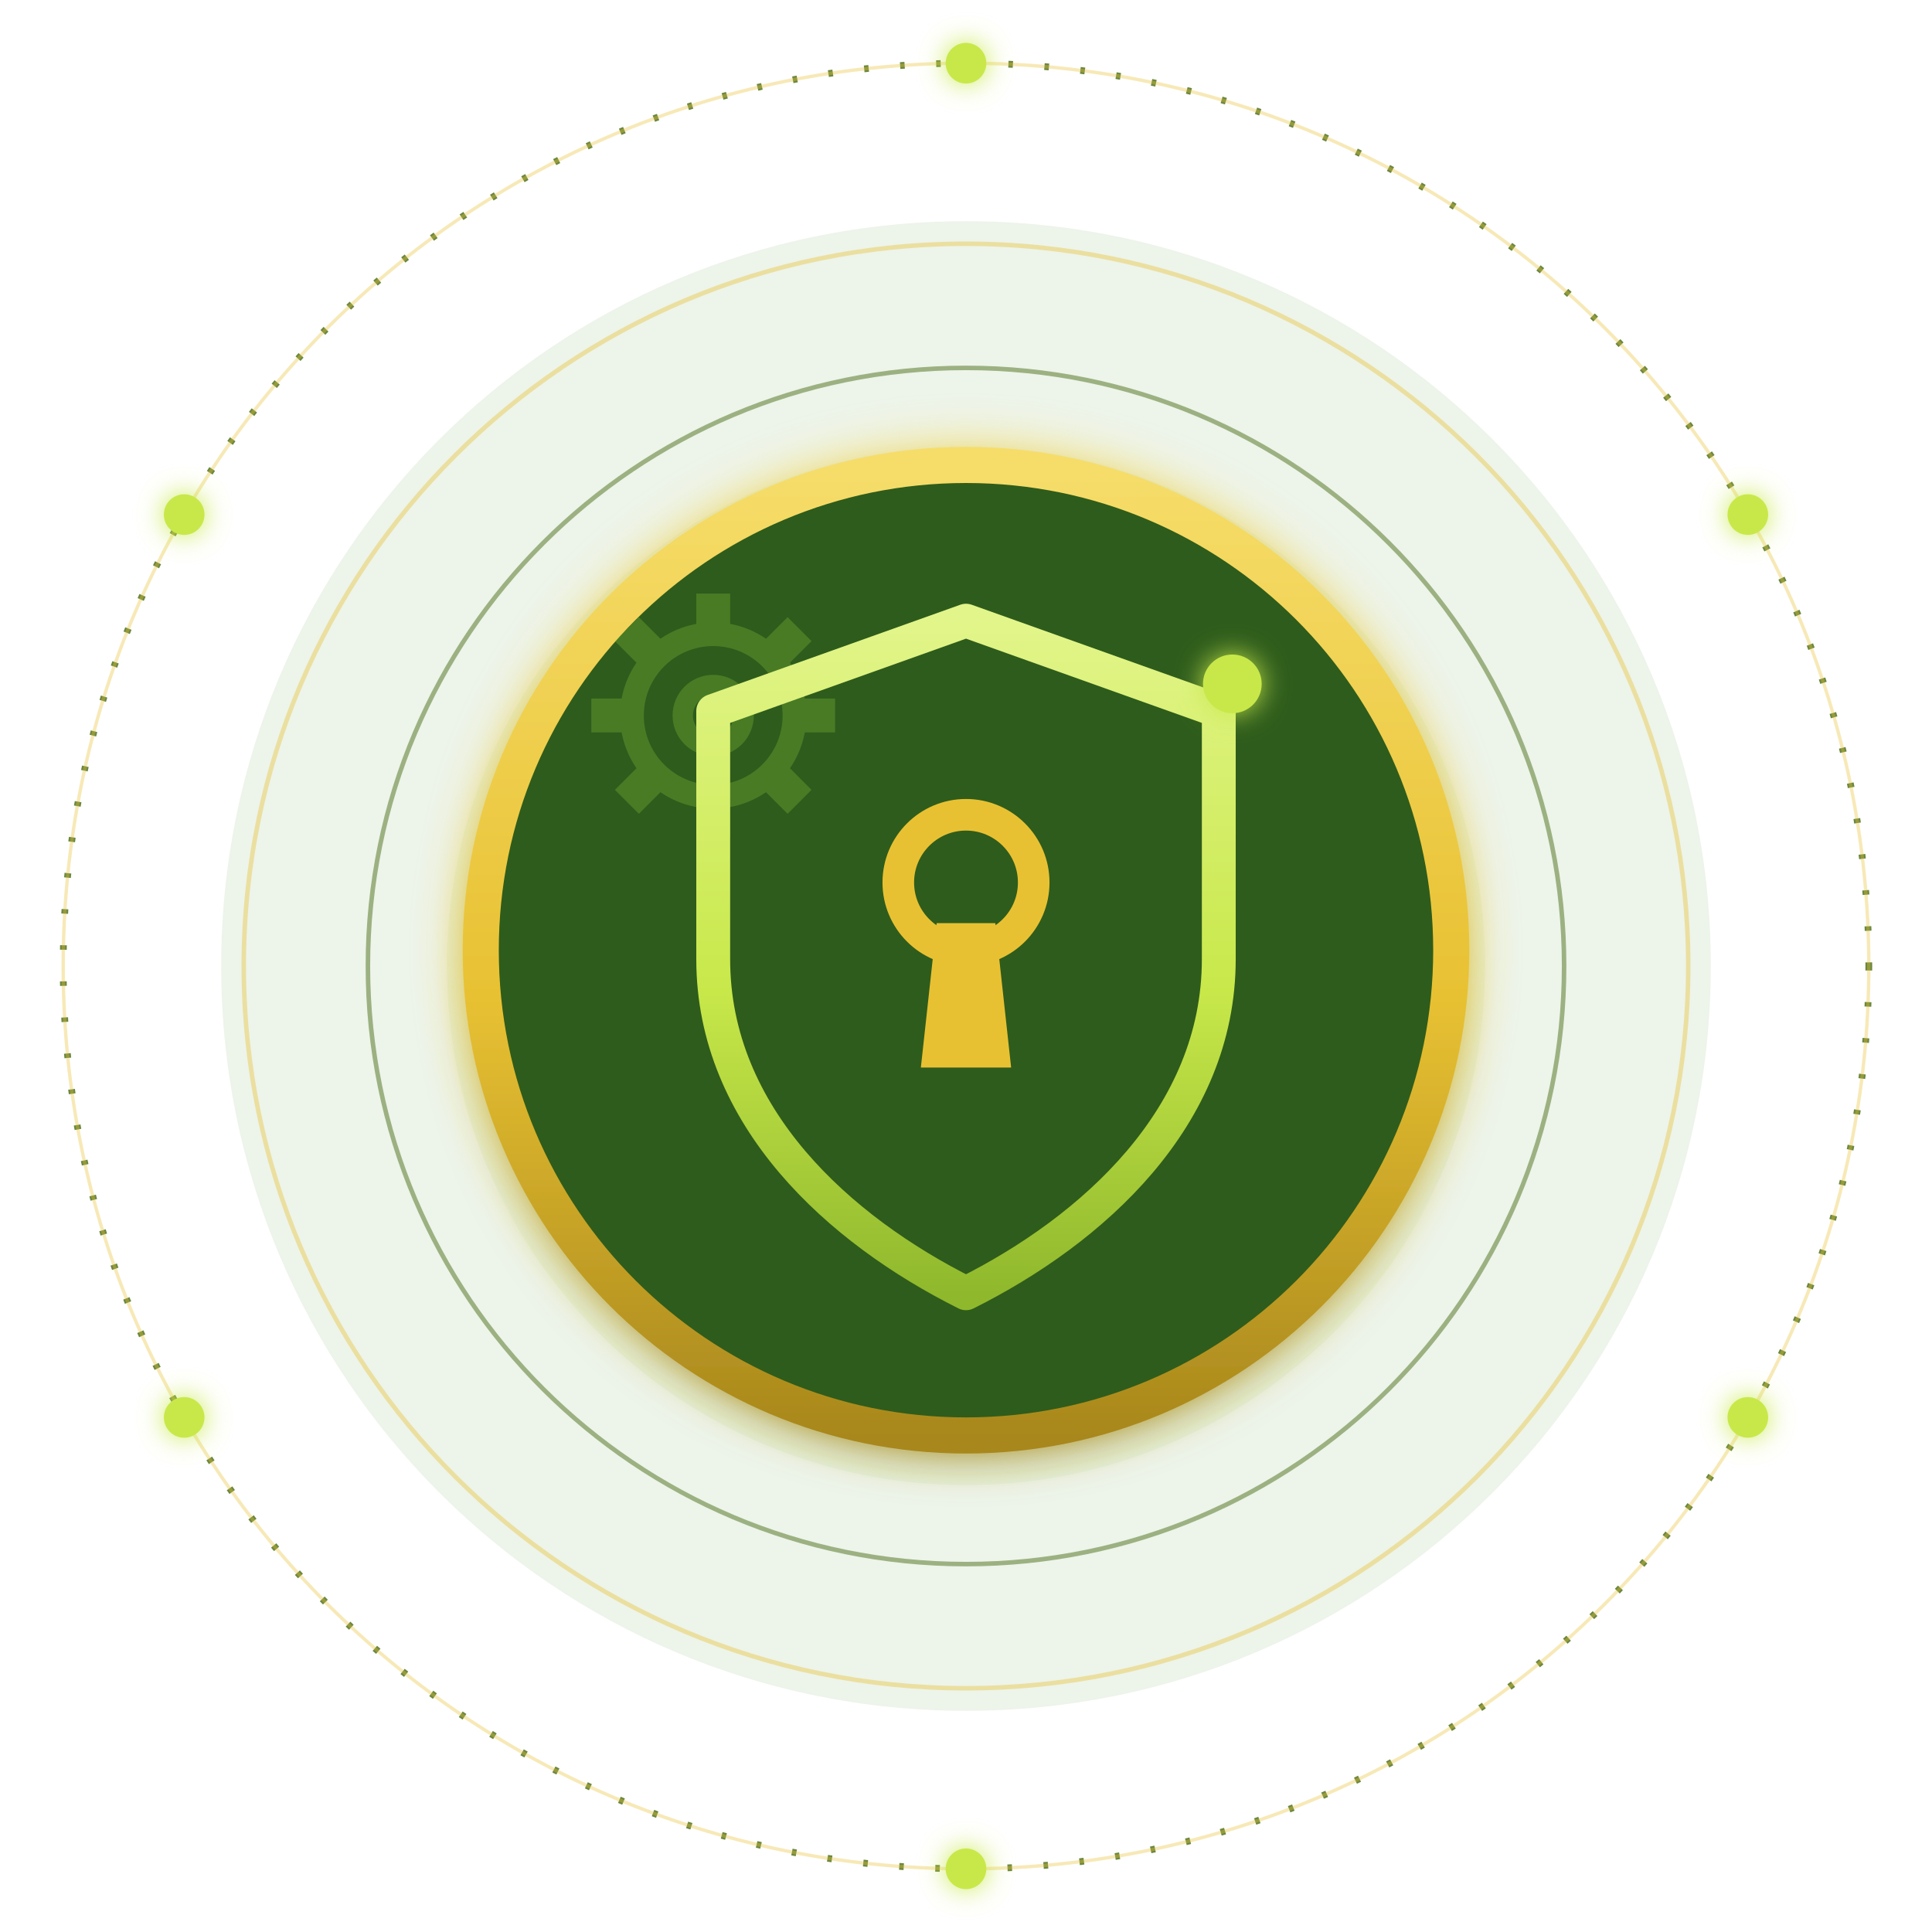
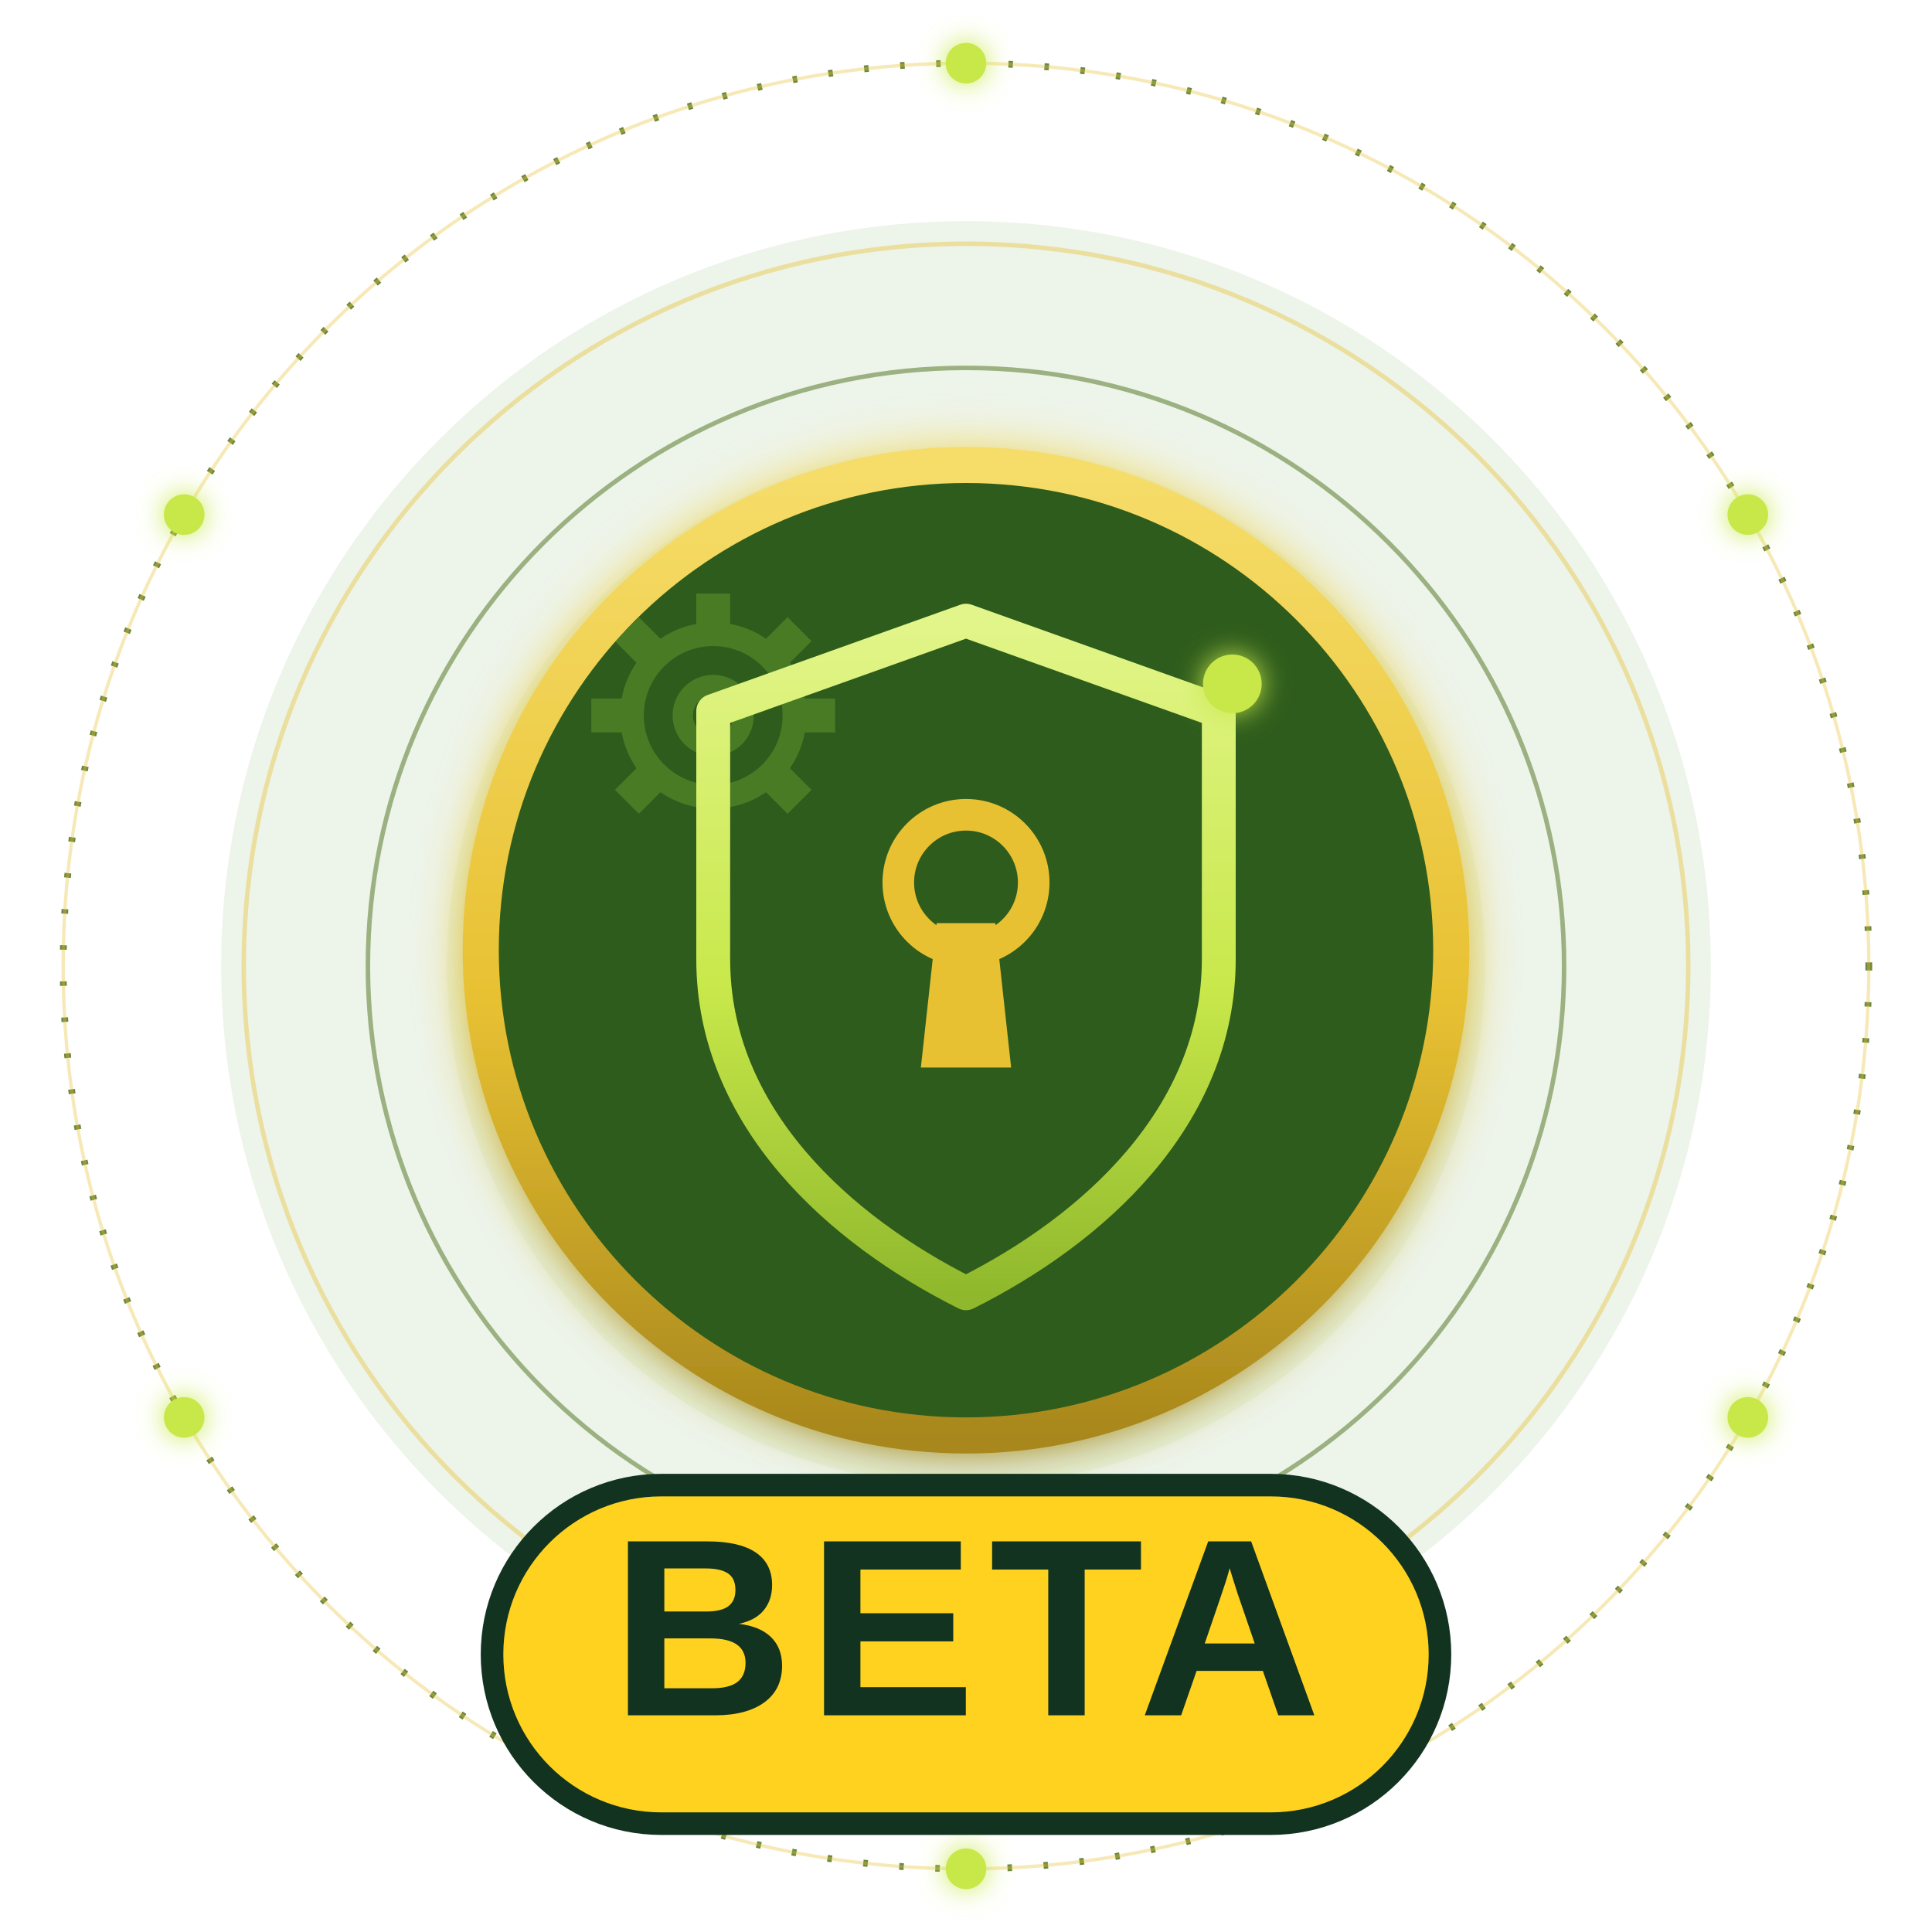
<svg xmlns="http://www.w3.org/2000/svg" width="856" height="856" viewBox="84 84 856 856">
  <defs>
    <filter id="glow" x="-150%" y="-150%" width="400%" height="400%">
      <feGaussianBlur stdDeviation="6" result="b" />
      <feMerge>
        <feMergeNode in="b" />
        <feMergeNode in="SourceGraphic" />
      </feMerge>
    </filter>
    <filter id="softglow" x="-80%" y="-80%" width="260%" height="260%">
      <feGaussianBlur stdDeviation="10" result="b" />
      <feMerge>
        <feMergeNode in="b" />
        <feMergeNode in="SourceGraphic" />
      </feMerge>
    </filter>
    <linearGradient id="ringg" x1="0" y1="0" x2="0" y2="1">
      <stop offset="0%" stop-color="#f6dd6a" />
      <stop offset="55%" stop-color="#e8c132" />
      <stop offset="100%" stop-color="#a8871c" />
    </linearGradient>
    <linearGradient id="shieldg" x1="0" y1="0" x2="0" y2="1">
      <stop offset="0%" stop-color="#e2f58a" />
      <stop offset="55%" stop-color="#c8e84a" />
      <stop offset="100%" stop-color="#8fb82c" />
    </linearGradient>
  </defs>
  <circle cx="512" cy="512" r="330" fill="#4a8c2a" opacity="0.10" />
  <circle cx="512" cy="512" r="230" fill="#8fce3c" opacity="0.08" />
  <circle cx="512" cy="512" r="400" fill="none" stroke="#5a7a2a" stroke-width="3" stroke-dasharray="2 14" opacity="0.9" />
  <circle cx="512" cy="512" r="400" fill="none" stroke="#e8c132" stroke-width="1.5" opacity="0.35" />
  <circle cx="512.0" cy="112.0" r="9" fill="#c8e84a" filter="url(#glow)" />
  <circle cx="858.4" cy="312.0" r="9" fill="#c8e84a" filter="url(#glow)" />
  <circle cx="858.4" cy="712.0" r="9" fill="#c8e84a" filter="url(#glow)" />
  <circle cx="512.0" cy="912.0" r="9" fill="#c8e84a" filter="url(#glow)" />
  <circle cx="165.6" cy="712.0" r="9" fill="#c8e84a" filter="url(#glow)" />
  <circle cx="165.6" cy="312.0" r="9" fill="#c8e84a" filter="url(#glow)" />
  <circle cx="512" cy="512" r="320" fill="none" stroke="#e8c132" stroke-width="2" opacity="0.4" />
  <circle cx="512" cy="512" r="265" fill="none" stroke="#5a7a2a" stroke-width="2" opacity="0.55" />
  <g transform="translate(512,505)">
    <g filter="url(#softglow)">
      <circle r="215" fill="#2f5c1a" stroke="url(#ringg)" stroke-width="16" />
    </g>
    <g transform="translate(-112,-104) scale(1.5)" opacity="0.28">
      <circle r="24" fill="none" stroke="#8fce3c" stroke-width="7" />
      <circle r="9" fill="none" stroke="#8fce3c" stroke-width="6" />
      <line x1="24.0" y1="0.0" x2="36.0" y2="0.0" stroke="#8fce3c" stroke-width="10" />
      <line x1="17.0" y1="17.0" x2="25.5" y2="25.5" stroke="#8fce3c" stroke-width="10" />
      <line x1="0.0" y1="24.0" x2="0.0" y2="36.0" stroke="#8fce3c" stroke-width="10" />
      <line x1="-17.0" y1="17.0" x2="-25.5" y2="25.5" stroke="#8fce3c" stroke-width="10" />
      <line x1="-24.0" y1="0.0" x2="-36.0" y2="0.0" stroke="#8fce3c" stroke-width="10" />
      <line x1="-17.0" y1="-17.0" x2="-25.5" y2="-25.5" stroke="#8fce3c" stroke-width="10" />
      <line x1="-0.0" y1="-24.0" x2="-0.0" y2="-36.0" stroke="#8fce3c" stroke-width="10" />
      <line x1="17.0" y1="-17.0" x2="25.5" y2="-25.5" stroke="#8fce3c" stroke-width="10" />
    </g>
    <g transform="translate(0,-6)">
      <path d="M0,-140 L112,-100 L112,10 C112,80 56,130 0,158 C-56,130 -112,80 -112,10 L-112,-100 Z" fill="none" stroke="url(#shieldg)" stroke-width="15" stroke-linejoin="round" />
      <circle cx="0" cy="-24" r="30" fill="none" stroke="#e8c132" stroke-width="14" />
      <path d="M-13,-6 L-20,58 L20,58 L13,-6 Z" fill="#e8c132" />
    </g>
    <circle cx="118" cy="-118" r="13" fill="#c8e84a" filter="url(#glow)" />
  </g>
+   <g id="beta-tag">
+     <rect x="302" y="742" width="420" height="150" rx="75" fill="#ffd21f" stroke="#12331f" stroke-width="10" />
+     <text x="512" y="844" text-anchor="middle" font-family="Segoe UI, Helvetica Neue, Arial, sans-serif" font-weight="800" font-size="112" letter-spacing="6" fill="#12331f">BETA</text>
+   </g>
</svg>
